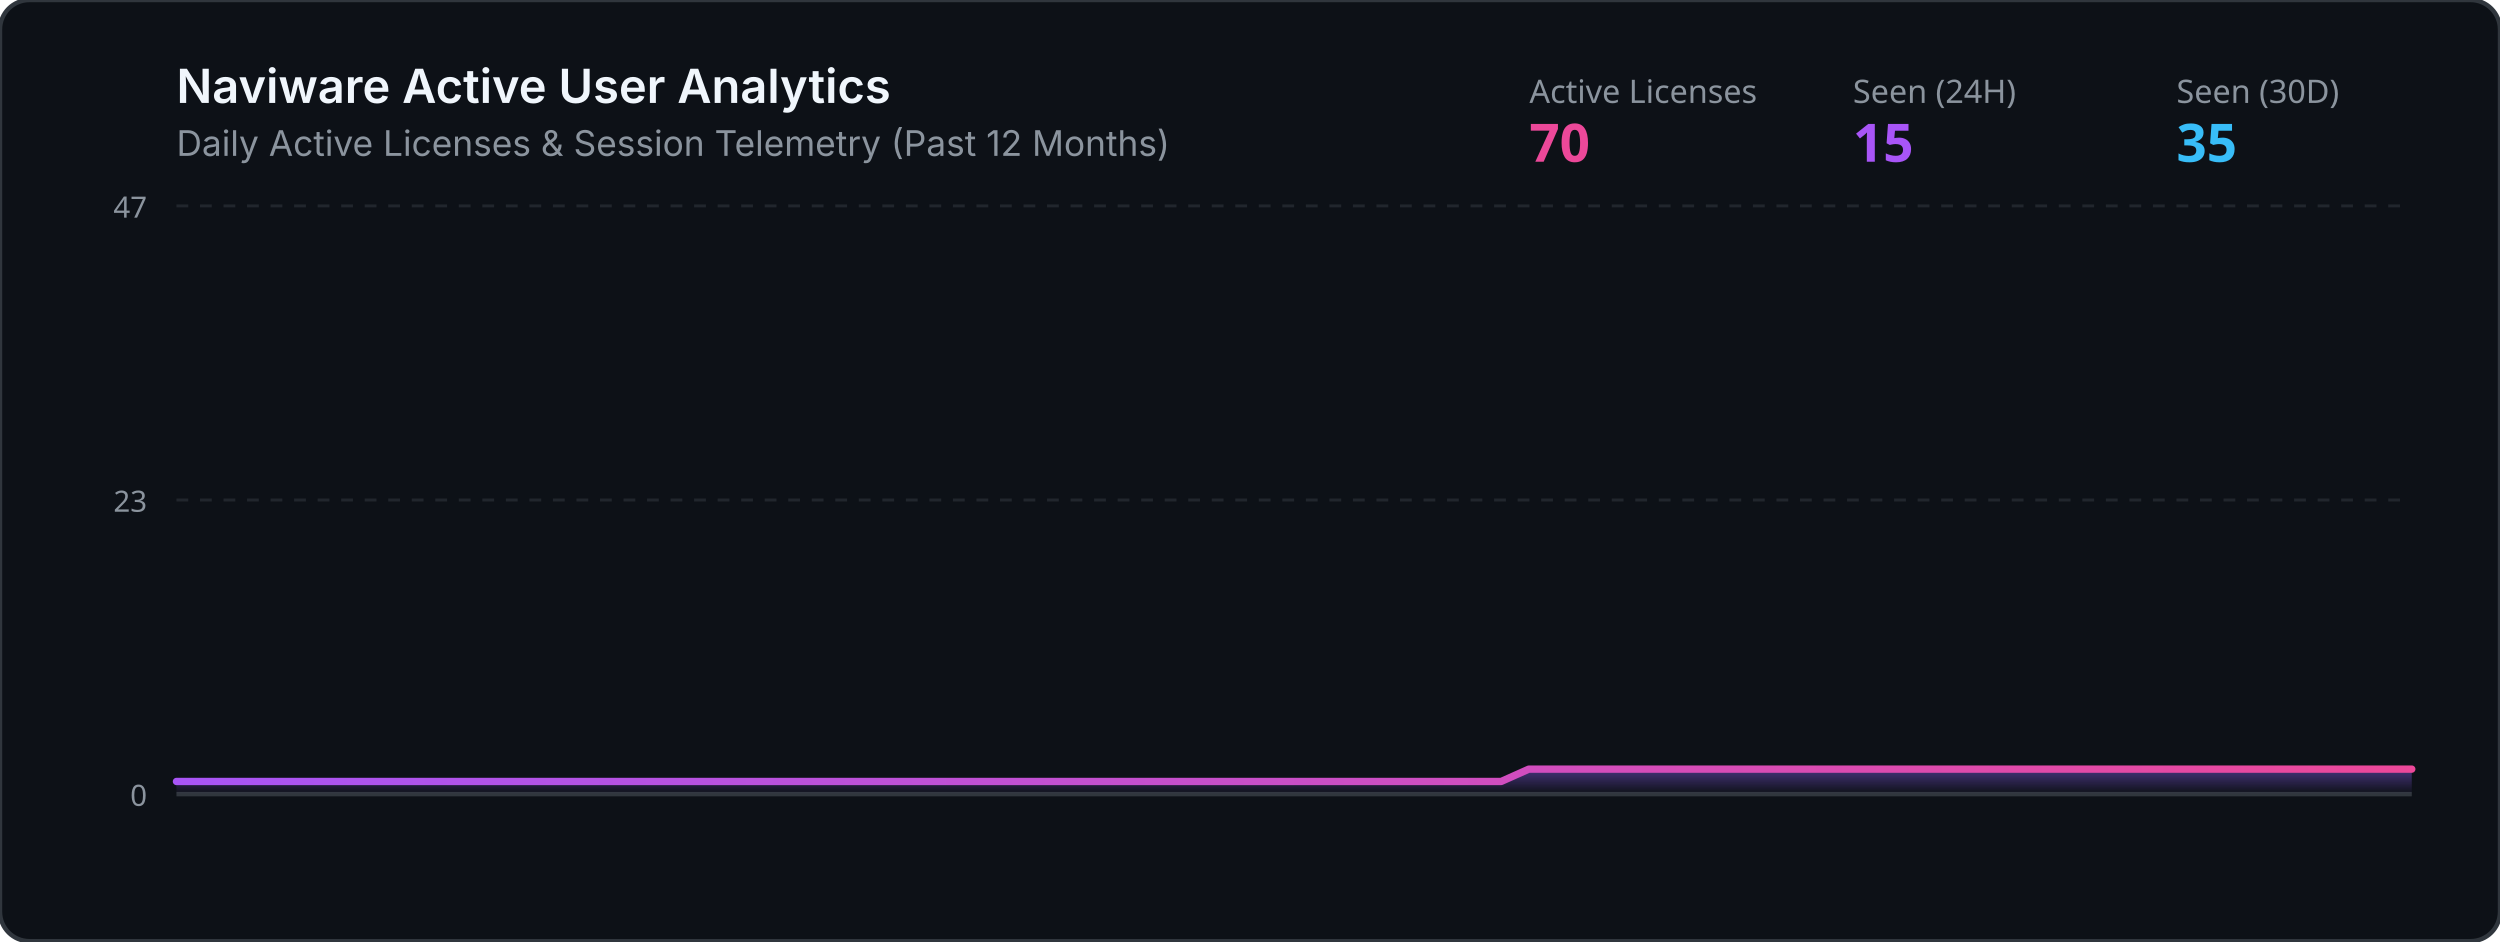
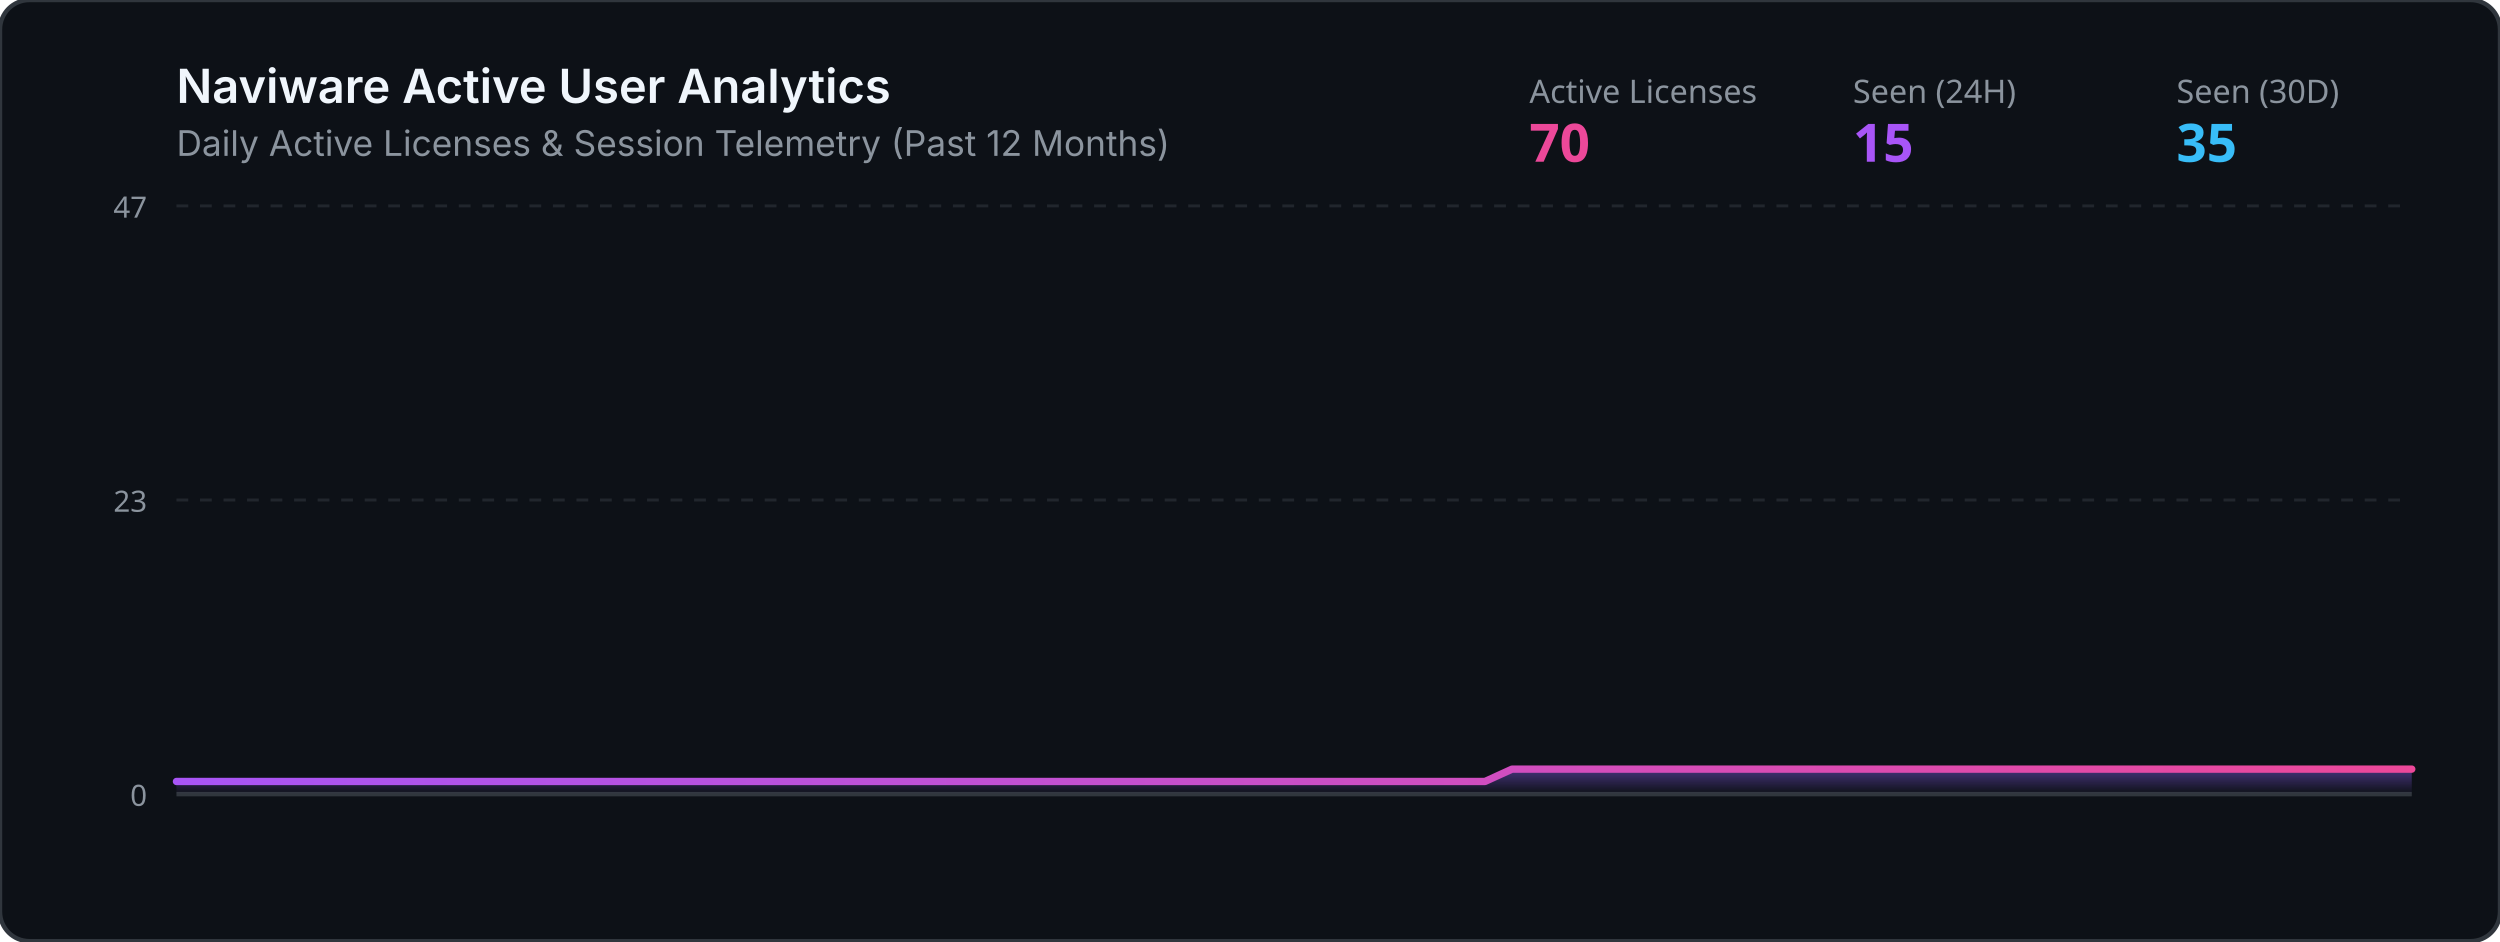
<svg xmlns="http://www.w3.org/2000/svg" viewBox="0 0 850 320" width="100%" height="320">
  <defs>
    <linearGradient id="grad" x1="0%" y1="0%" x2="0%" y2="100%">
      <stop offset="0%" stop-color="#8b5cf6" stop-opacity="0.45" />
      <stop offset="100%" stop-color="#8b5cf6" stop-opacity="0.0" />
    </linearGradient>
    <linearGradient id="lineGrad" x1="0%" y1="0%" x2="100%" y2="0%">
      <stop offset="0%" stop-color="#a855f7" />
      <stop offset="100%" stop-color="#ec4899" />
    </linearGradient>
  </defs>
  <rect width="850" height="320" rx="10" fill="#0d1117" stroke="#30363d" stroke-width="1.5" />
  <text x="60" y="35" fill="#f0f6fc" font-family="-apple-system,BlinkMacSystemFont,Segoe UI,sans-serif" font-size="16" font-weight="600">Naviware Active User Analytics</text>
  <text x="60" y="53" fill="#8b949e" font-family="-apple-system,BlinkMacSystemFont,Segoe UI,sans-serif" font-size="12">Daily Active Licenses &amp; Session Telemetry (Past 12 Months)</text>
  <text x="520" y="35" fill="#8b949e" font-family="sans-serif" font-size="11">Active Licenses</text>
  <text x="520" y="55" fill="#ec4899" font-family="sans-serif" font-size="18" font-weight="bold">70</text>
  <text x="630" y="35" fill="#8b949e" font-family="sans-serif" font-size="11">Seen (24H)</text>
  <text x="630" y="55" fill="#a855f7" font-family="sans-serif" font-size="18" font-weight="bold">15</text>
  <text x="740" y="35" fill="#8b949e" font-family="sans-serif" font-size="11">Seen (30D)</text>
  <text x="740" y="55" fill="#38bdf8" font-family="sans-serif" font-size="18" font-weight="bold">35</text>
  <line x1="60" y1="70" x2="820" y2="70" stroke="#21262d" stroke-width="1" stroke-dasharray="4" />
  <line x1="60" y1="170.0" x2="820" y2="170.0" stroke="#21262d" stroke-width="1" stroke-dasharray="4" />
  <line x1="60" y1="270" x2="820" y2="270" stroke="#30363d" stroke-width="1.5" />
  <text x="50" y="74" fill="#8b949e" font-family="sans-serif" font-size="10" text-anchor="end">47</text>
  <text x="50" y="174.0" fill="#8b949e" font-family="sans-serif" font-size="10" text-anchor="end">23</text>
  <text x="50" y="274" fill="#8b949e" font-family="sans-serif" font-size="10" text-anchor="end">0</text>
-   <polygon points="60,270 60.0,265.7 69.4,265.7 78.8,265.7 88.1,265.7 97.5,265.7 106.9,265.7 116.3,265.7 125.7,265.7 135.1,265.7 144.4,265.7 153.8,265.7 163.2,265.7 172.6,265.7 182.0,265.7 191.4,265.7 200.7,265.7 210.1,265.7 219.5,265.7 228.9,265.7 238.3,265.7 247.7,265.7 257.0,265.7 266.4,265.7 275.8,265.7 285.2,265.7 294.6,265.7 304.0,265.7 313.3,265.7 322.7,265.7 332.1,265.7 341.5,265.7 350.9,265.7 360.2,265.7 369.6,265.7 379.0,265.7 388.4,265.7 397.8,265.7 407.2,265.7 416.5,265.7 425.9,265.7 435.3,265.7 444.7,265.7 454.1,265.7 463.5,265.7 472.8,265.7 482.2,265.7 491.6,265.7 501.0,265.7 510.4,265.7 519.8,261.5 529.1,261.5 538.5,261.5 547.9,261.5 557.3,261.5 566.7,261.5 576.0,261.5 585.4,261.5 594.8,261.5 604.2,261.5 613.6,261.5 623.0,261.5 632.3,261.5 641.7,261.5 651.1,261.5 660.5,261.5 669.9,261.5 679.3,261.5 688.6,261.5 698.0,261.5 707.4,261.5 716.8,261.5 726.2,261.5 735.6,261.5 744.9,261.5 754.3,261.5 763.7,261.5 773.1,261.5 782.5,261.5 791.9,261.5 801.2,261.5 810.6,261.5 820.0,261.5 820,270" fill="url(#grad)" />
-   <polyline points="60.0,265.7 69.4,265.7 78.8,265.7 88.1,265.7 97.5,265.7 106.9,265.7 116.3,265.7 125.7,265.7 135.1,265.7 144.4,265.7 153.8,265.7 163.2,265.7 172.6,265.7 182.0,265.7 191.4,265.7 200.7,265.7 210.1,265.7 219.5,265.7 228.9,265.7 238.3,265.7 247.7,265.7 257.0,265.7 266.4,265.7 275.8,265.7 285.2,265.7 294.6,265.7 304.0,265.7 313.3,265.7 322.7,265.7 332.1,265.7 341.5,265.7 350.9,265.7 360.2,265.7 369.6,265.7 379.0,265.7 388.4,265.7 397.8,265.7 407.2,265.7 416.5,265.7 425.9,265.7 435.3,265.7 444.7,265.7 454.1,265.7 463.5,265.7 472.8,265.7 482.2,265.7 491.6,265.7 501.0,265.7 510.4,265.7 519.8,261.5 529.1,261.5 538.5,261.5 547.9,261.5 557.3,261.5 566.7,261.5 576.0,261.5 585.4,261.5 594.8,261.5 604.2,261.5 613.6,261.5 623.0,261.5 632.3,261.5 641.7,261.5 651.1,261.5 660.5,261.5 669.9,261.5 679.3,261.5 688.6,261.5 698.0,261.5 707.4,261.5 716.8,261.5 726.2,261.5 735.6,261.5 744.9,261.5 754.3,261.5 763.7,261.5 773.1,261.5 782.5,261.5 791.9,261.5 801.2,261.5 810.6,261.5 820.0,261.5" fill="none" stroke="url(#lineGrad)" stroke-width="2.5" stroke-linecap="round" stroke-linejoin="round" />
+   <polygon points="60,270 60.0,265.7 69.3,265.7 78.5,265.7 87.8,265.7 97.1,265.7 106.3,265.7 115.6,265.7 124.9,265.7 134.1,265.7 143.4,265.7 152.7,265.7 162.0,265.7 171.2,265.7 180.5,265.7 189.8,265.7 199.0,265.7 208.3,265.7 217.6,265.7 226.8,265.7 236.1,265.7 245.4,265.7 254.6,265.7 263.9,265.7 273.2,265.7 282.4,265.7 291.7,265.7 301.0,265.7 310.2,265.7 319.5,265.7 328.8,265.7 338.0,265.7 347.3,265.7 356.6,265.7 365.9,265.7 375.1,265.7 384.4,265.7 393.7,265.7 402.9,265.7 412.2,265.7 421.5,265.7 430.7,265.7 440.0,265.7 449.3,265.7 458.5,265.7 467.8,265.7 477.1,265.7 486.3,265.7 495.6,265.7 504.9,265.7 514.1,261.5 523.4,261.5 532.7,261.5 542.0,261.5 551.2,261.5 560.5,261.5 569.8,261.5 579.0,261.5 588.3,261.5 597.6,261.5 606.8,261.5 616.1,261.5 625.4,261.5 634.6,261.5 643.9,261.5 653.2,261.5 662.4,261.5 671.7,261.5 681.0,261.5 690.2,261.5 699.5,261.5 708.8,261.5 718.0,261.5 727.3,261.5 736.6,261.5 745.9,261.5 755.1,261.5 764.4,261.5 773.7,261.5 782.9,261.5 792.2,261.5 801.5,261.5 810.7,261.5 820.0,261.5 820,270" fill="url(#grad)" />
+   <polyline points="60.0,265.7 69.3,265.7 78.5,265.7 87.8,265.7 97.1,265.7 106.3,265.7 115.6,265.7 124.9,265.7 134.1,265.7 143.4,265.7 152.7,265.7 162.0,265.7 171.2,265.7 180.5,265.7 189.8,265.7 199.0,265.7 208.3,265.7 217.6,265.7 226.8,265.7 236.1,265.7 245.4,265.7 254.6,265.7 263.9,265.7 273.2,265.7 282.4,265.7 291.7,265.7 301.0,265.7 310.2,265.7 319.5,265.7 328.8,265.7 338.0,265.7 347.3,265.7 356.6,265.7 365.9,265.7 375.1,265.7 384.4,265.7 393.7,265.7 402.9,265.7 412.2,265.7 421.5,265.7 430.7,265.7 440.0,265.7 449.3,265.7 458.5,265.7 467.8,265.7 477.1,265.7 486.3,265.7 495.6,265.7 504.9,265.7 514.1,261.5 523.4,261.5 532.7,261.5 542.0,261.5 551.2,261.5 560.5,261.5 569.8,261.5 579.0,261.5 588.3,261.5 597.6,261.5 606.8,261.5 616.1,261.5 625.4,261.5 634.6,261.5 643.9,261.5 653.2,261.5 662.4,261.5 671.7,261.5 681.0,261.5 690.2,261.5 699.5,261.5 708.8,261.5 718.0,261.5 727.3,261.5 736.6,261.5 745.9,261.5 755.1,261.5 764.4,261.5 773.7,261.5 782.9,261.5 792.2,261.5 801.5,261.5 810.7,261.5 820.0,261.5" fill="none" stroke="url(#lineGrad)" stroke-width="2.5" stroke-linecap="round" stroke-linejoin="round" />
</svg>
